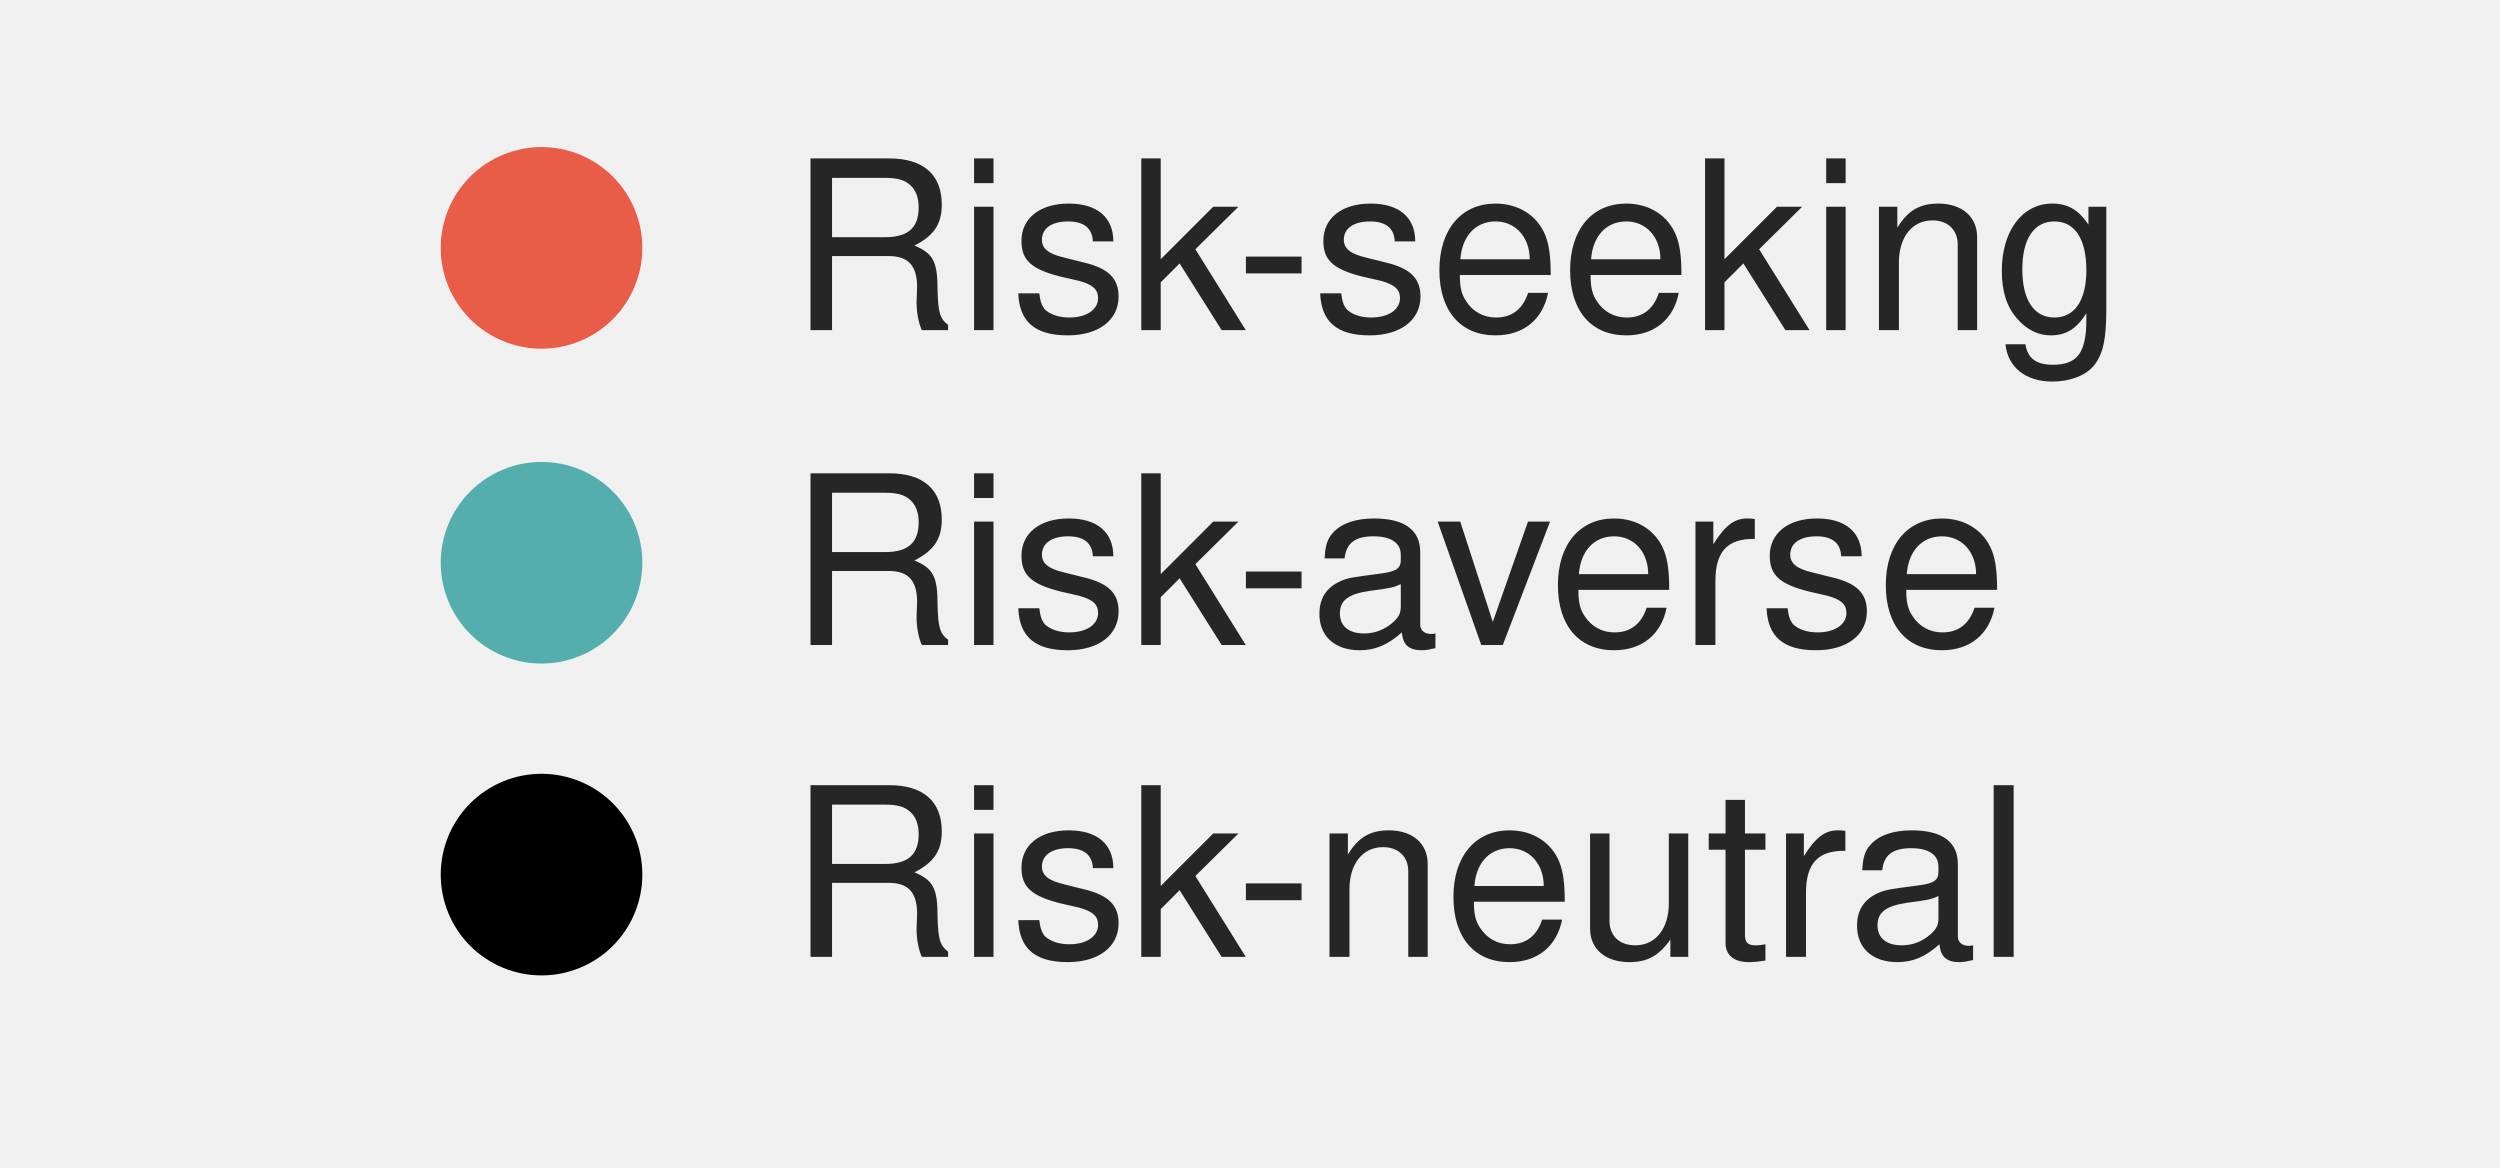
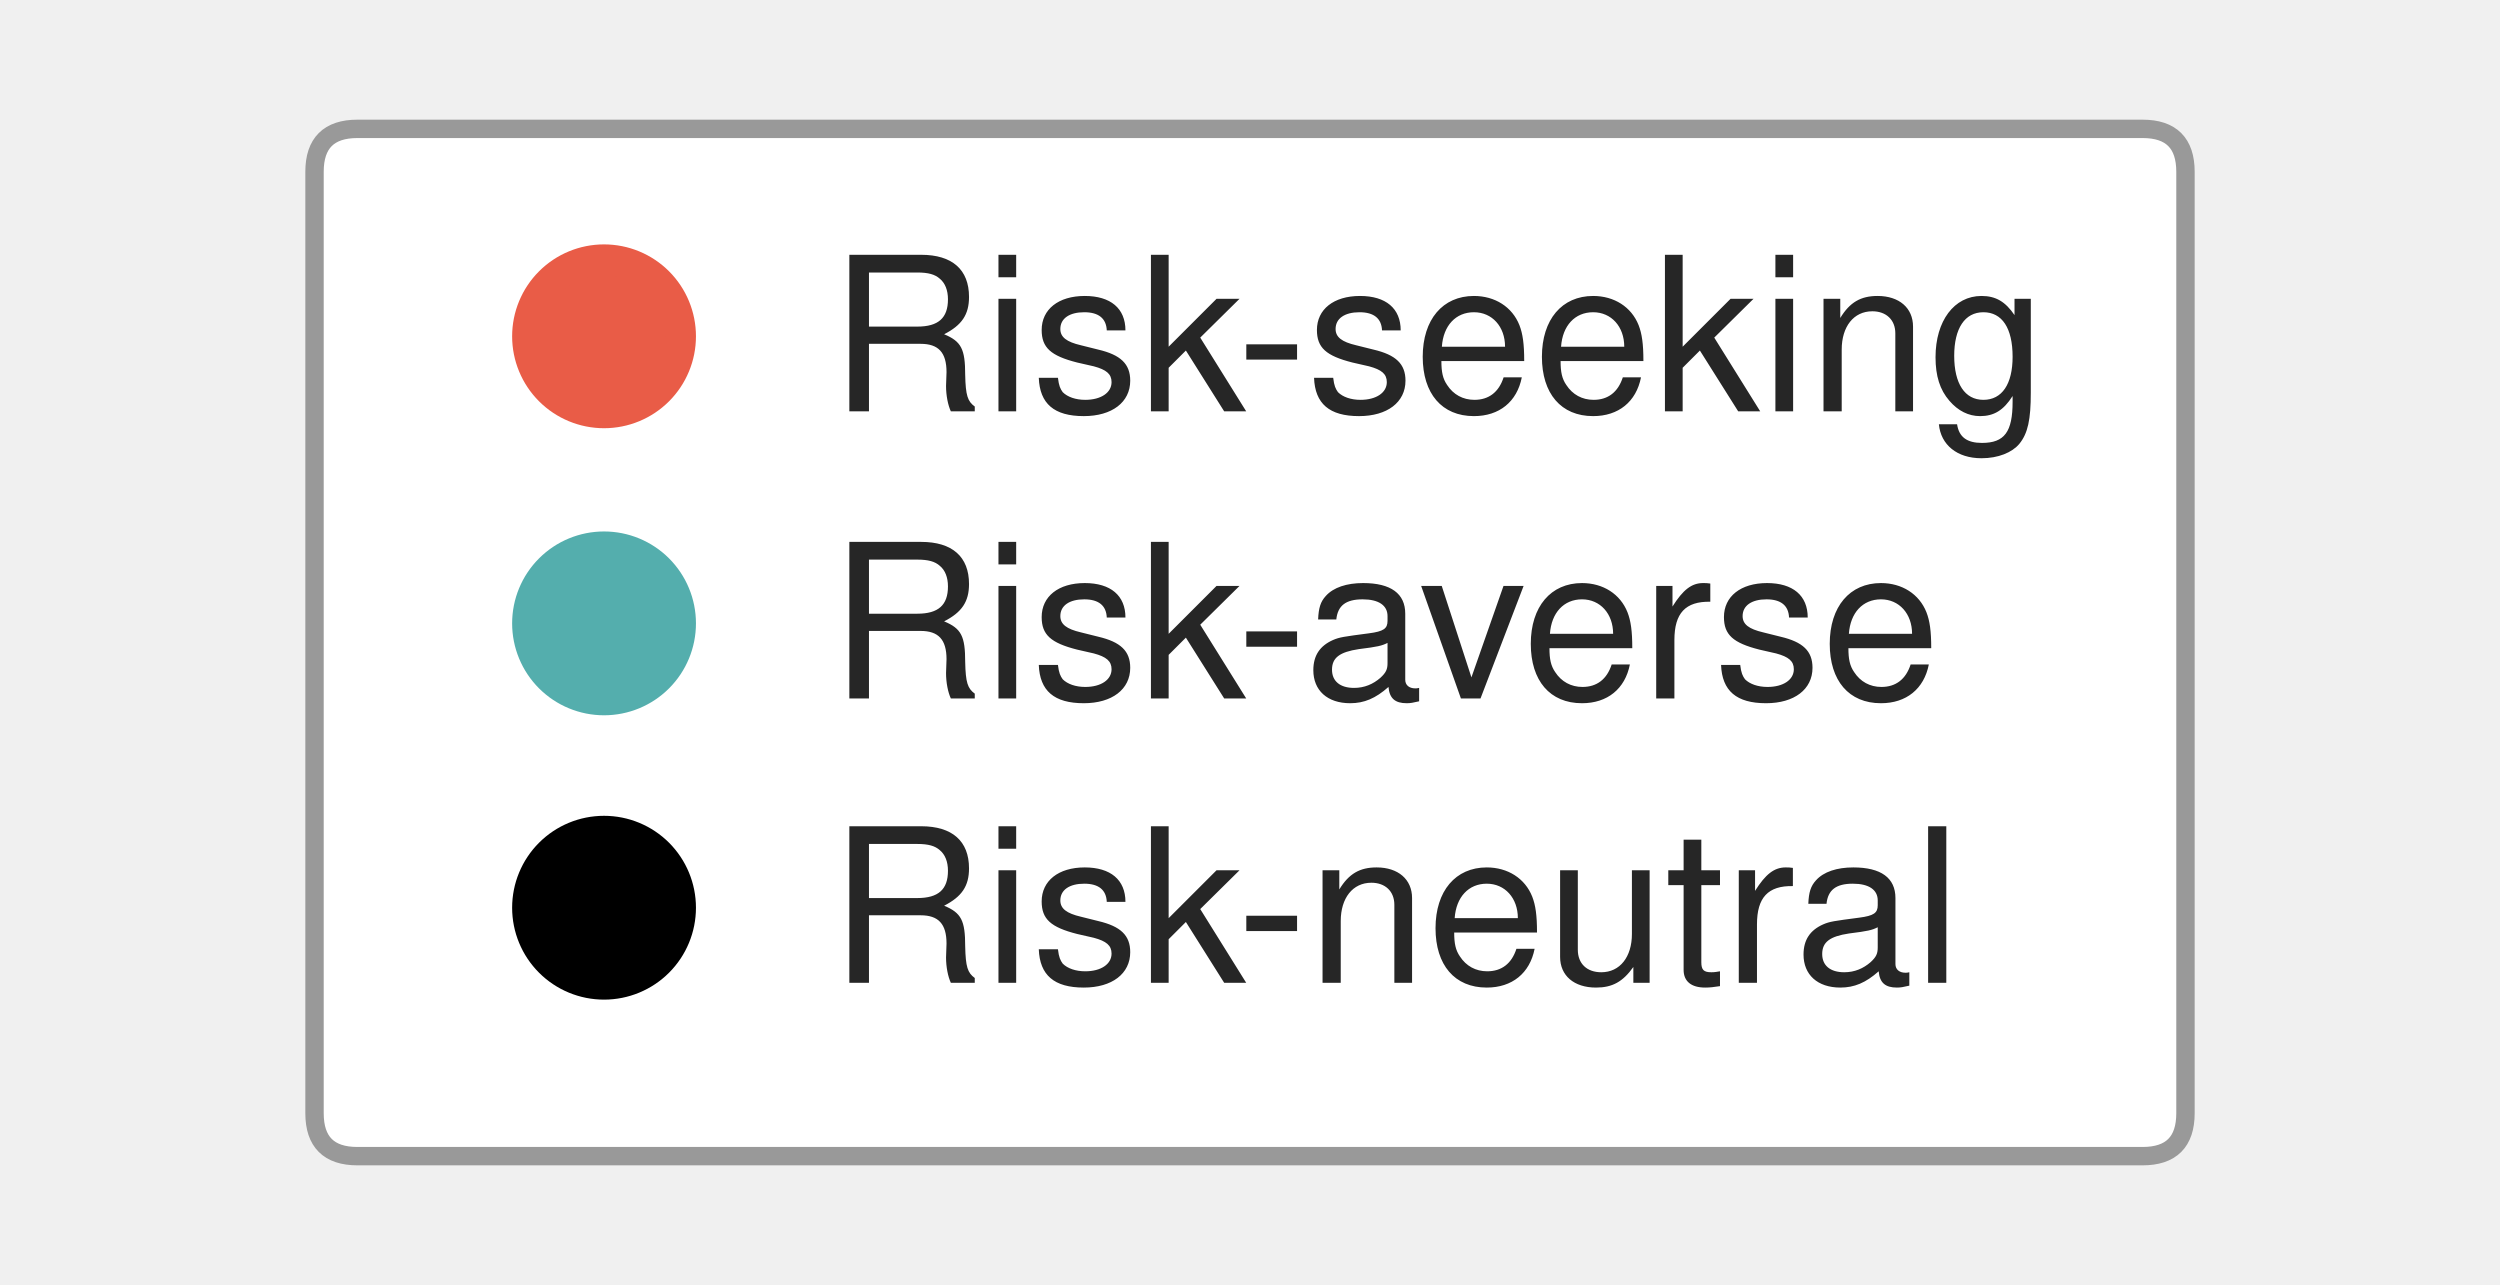
- <svg xmlns="http://www.w3.org/2000/svg" xmlns:xlink="http://www.w3.org/1999/xlink" width="74.4pt" height="34.742pt" viewBox="0 0 74.4 34.742" version="1.1">
+ <svg xmlns="http://www.w3.org/2000/svg" xmlns:xlink="http://www.w3.org/1999/xlink" width="81.6pt" height="41.942pt" viewBox="0 0 81.6 41.942" version="1.1">
  <defs>
    <style type="text/css">*{stroke-linejoin: round; stroke-linecap: butt}</style>
  </defs>
  <g id="figure_1">
    <g id="patch_1">
-       <path d="M 0 34.742  L 74.4 34.742  L 74.4 0  L 0 0  L 0 34.742  z " style="fill: none" />
+       <path d="M 0 41.942  L 81.6 41.942  L 81.6 0  L 0 0  L 0 41.942  z " style="fill: none" />
    </g>
    <g id="axes_1">
      <g id="legend_1">
+         <g id="patch_2">
+           <path d="M 11.666 37.737  L 69.934 37.737  Q 71.334 37.737 71.334 36.337  L 71.334 5.606  Q 71.334 4.206 69.934 4.206  L 11.666 4.206  Q 10.266 4.206 10.266 5.606  L 10.266 36.337  Q 10.266 37.737 11.666 37.737  z " style="fill: #ffffff; stroke: #999999; stroke-width: 0.6; stroke-linejoin: miter" />
+         </g>
        <g id="line2d_1">
          <defs>
-             <path id="m63d3feae8c" d="M 0 2.5  C 0.663 2.5 1.299 2.237 1.768 1.768  C 2.237 1.299 2.5 0.663 2.5 0  C 2.5 -0.663 2.237 -1.299 1.768 -1.768  C 1.299 -2.237 0.663 -2.5 0 -2.5  C -0.663 -2.5 -1.299 -2.237 -1.768 -1.768  C -2.237 -1.299 -2.5 -0.663 -2.5 0  C -2.5 0.663 -2.237 1.299 -1.768 1.768  C -1.299 2.237 -0.663 2.5 0 2.5  z " style="stroke: #e95c47" />
+             <path id="m8b638a2c78" d="M 0 2.5  C 0.663 2.5 1.299 2.237 1.768 1.768  C 2.237 1.299 2.5 0.663 2.5 0  C 2.5 -0.663 2.237 -1.299 1.768 -1.768  C 1.299 -2.237 0.663 -2.5 0 -2.5  C -0.663 -2.5 -1.299 -2.237 -1.768 -1.768  C -2.237 -1.299 -2.5 -0.663 -2.5 0  C -2.5 0.663 -2.237 1.299 -1.768 1.768  C -1.299 2.237 -0.663 2.5 0 2.5  z " style="stroke: #e95c47" />
          </defs>
          <g>
-             <use xlink:href="#m63d3feae8c" x="16.116" y="7.377" style="fill: #e95c47; stroke: #e95c47" />
+             <use xlink:href="#m8b638a2c78" x="19.716" y="10.977" style="fill: #e95c47; stroke: #e95c47" />
          </g>
        </g>
        <g id="text_1">
-           <text style="font-size: 7px; font-family: 'Helvetica'; text-anchor: start; fill: #262626" x="23.466" y="9.827" transform="rotate(-0 23.46633 9.827059)">Risk-seeking</text>
+           <text style="font-size: 7px; font-family: 'Helvetica'; text-anchor: start; fill: #262626" x="27.066" y="13.427" transform="rotate(-0 27.06633 13.42706)">Risk-seeking</text>
        </g>
        <g id="line2d_2">
          <defs>
-             <path id="m837a8429a1" d="M 0 2.5  C 0.663 2.5 1.299 2.237 1.768 1.768  C 2.237 1.299 2.5 0.663 2.5 0  C 2.5 -0.663 2.237 -1.299 1.768 -1.768  C 1.299 -2.237 0.663 -2.5 0 -2.5  C -0.663 -2.5 -1.299 -2.237 -1.768 -1.768  C -2.237 -1.299 -2.5 -0.663 -2.5 0  C -2.5 0.663 -2.237 1.299 -1.768 1.768  C -1.299 2.237 -0.663 2.5 0 2.5  z " style="stroke: #54aead" />
+             <path id="m6d40789582" d="M 0 2.5  C 0.663 2.5 1.299 2.237 1.768 1.768  C 2.237 1.299 2.5 0.663 2.5 0  C 2.5 -0.663 2.237 -1.299 1.768 -1.768  C 1.299 -2.237 0.663 -2.5 0 -2.5  C -0.663 -2.5 -1.299 -2.237 -1.768 -1.768  C -2.237 -1.299 -2.5 -0.663 -2.5 0  C -2.5 0.663 -2.237 1.299 -1.768 1.768  C -1.299 2.237 -0.663 2.5 0 2.5  z " style="stroke: #54aead" />
          </defs>
          <g>
-             <use xlink:href="#m837a8429a1" x="16.116" y="16.747" style="fill: #54aead; stroke: #54aead" />
+             <use xlink:href="#m6d40789582" x="19.716" y="20.347" style="fill: #54aead; stroke: #54aead" />
          </g>
        </g>
        <g id="text_2">
-           <text style="font-size: 7px; font-family: 'Helvetica'; text-anchor: start; fill: #262626" x="23.466" y="19.197" transform="rotate(-0 23.46633 19.19722)">Risk-averse</text>
+           <text style="font-size: 7px; font-family: 'Helvetica'; text-anchor: start; fill: #262626" x="27.066" y="22.797" transform="rotate(-0 27.06633 22.79722)">Risk-averse</text>
        </g>
        <g id="line2d_3">
          <defs>
-             <path id="m710fc4bdd8" d="M 0 2.5  C 0.663 2.5 1.299 2.237 1.768 1.768  C 2.237 1.299 2.5 0.663 2.5 0  C 2.5 -0.663 2.237 -1.299 1.768 -1.768  C 1.299 -2.237 0.663 -2.5 0 -2.5  C -0.663 -2.5 -1.299 -2.237 -1.768 -1.768  C -2.237 -1.299 -2.5 -0.663 -2.5 0  C -2.5 0.663 -2.237 1.299 -1.768 1.768  C -1.299 2.237 -0.663 2.5 0 2.5  z " style="stroke: #000000" />
+             <path id="mf884f8c1b3" d="M 0 2.5  C 0.663 2.5 1.299 2.237 1.768 1.768  C 2.237 1.299 2.5 0.663 2.5 0  C 2.5 -0.663 2.237 -1.299 1.768 -1.768  C 1.299 -2.237 0.663 -2.5 0 -2.5  C -0.663 -2.5 -1.299 -2.237 -1.768 -1.768  C -2.237 -1.299 -2.5 -0.663 -2.5 0  C -2.5 0.663 -2.237 1.299 -1.768 1.768  C -1.299 2.237 -0.663 2.5 0 2.5  z " style="stroke: #000000" />
          </defs>
          <g>
-             <use xlink:href="#m710fc4bdd8" x="16.116" y="26.028" style="stroke: #000000" />
+             <use xlink:href="#mf884f8c1b3" x="19.716" y="29.628" style="stroke: #000000" />
          </g>
        </g>
        <g id="text_3">
-           <text style="font-size: 7px; font-family: 'Helvetica'; text-anchor: start; fill: #262626" x="23.466" y="28.478" transform="rotate(-0 23.46633 28.47768)">Risk-neutral</text>
+           <text style="font-size: 7px; font-family: 'Helvetica'; text-anchor: start; fill: #262626" x="27.066" y="32.078" transform="rotate(-0 27.06633 32.07768)">Risk-neutral</text>
        </g>
      </g>
    </g>
  </g>
</svg>
